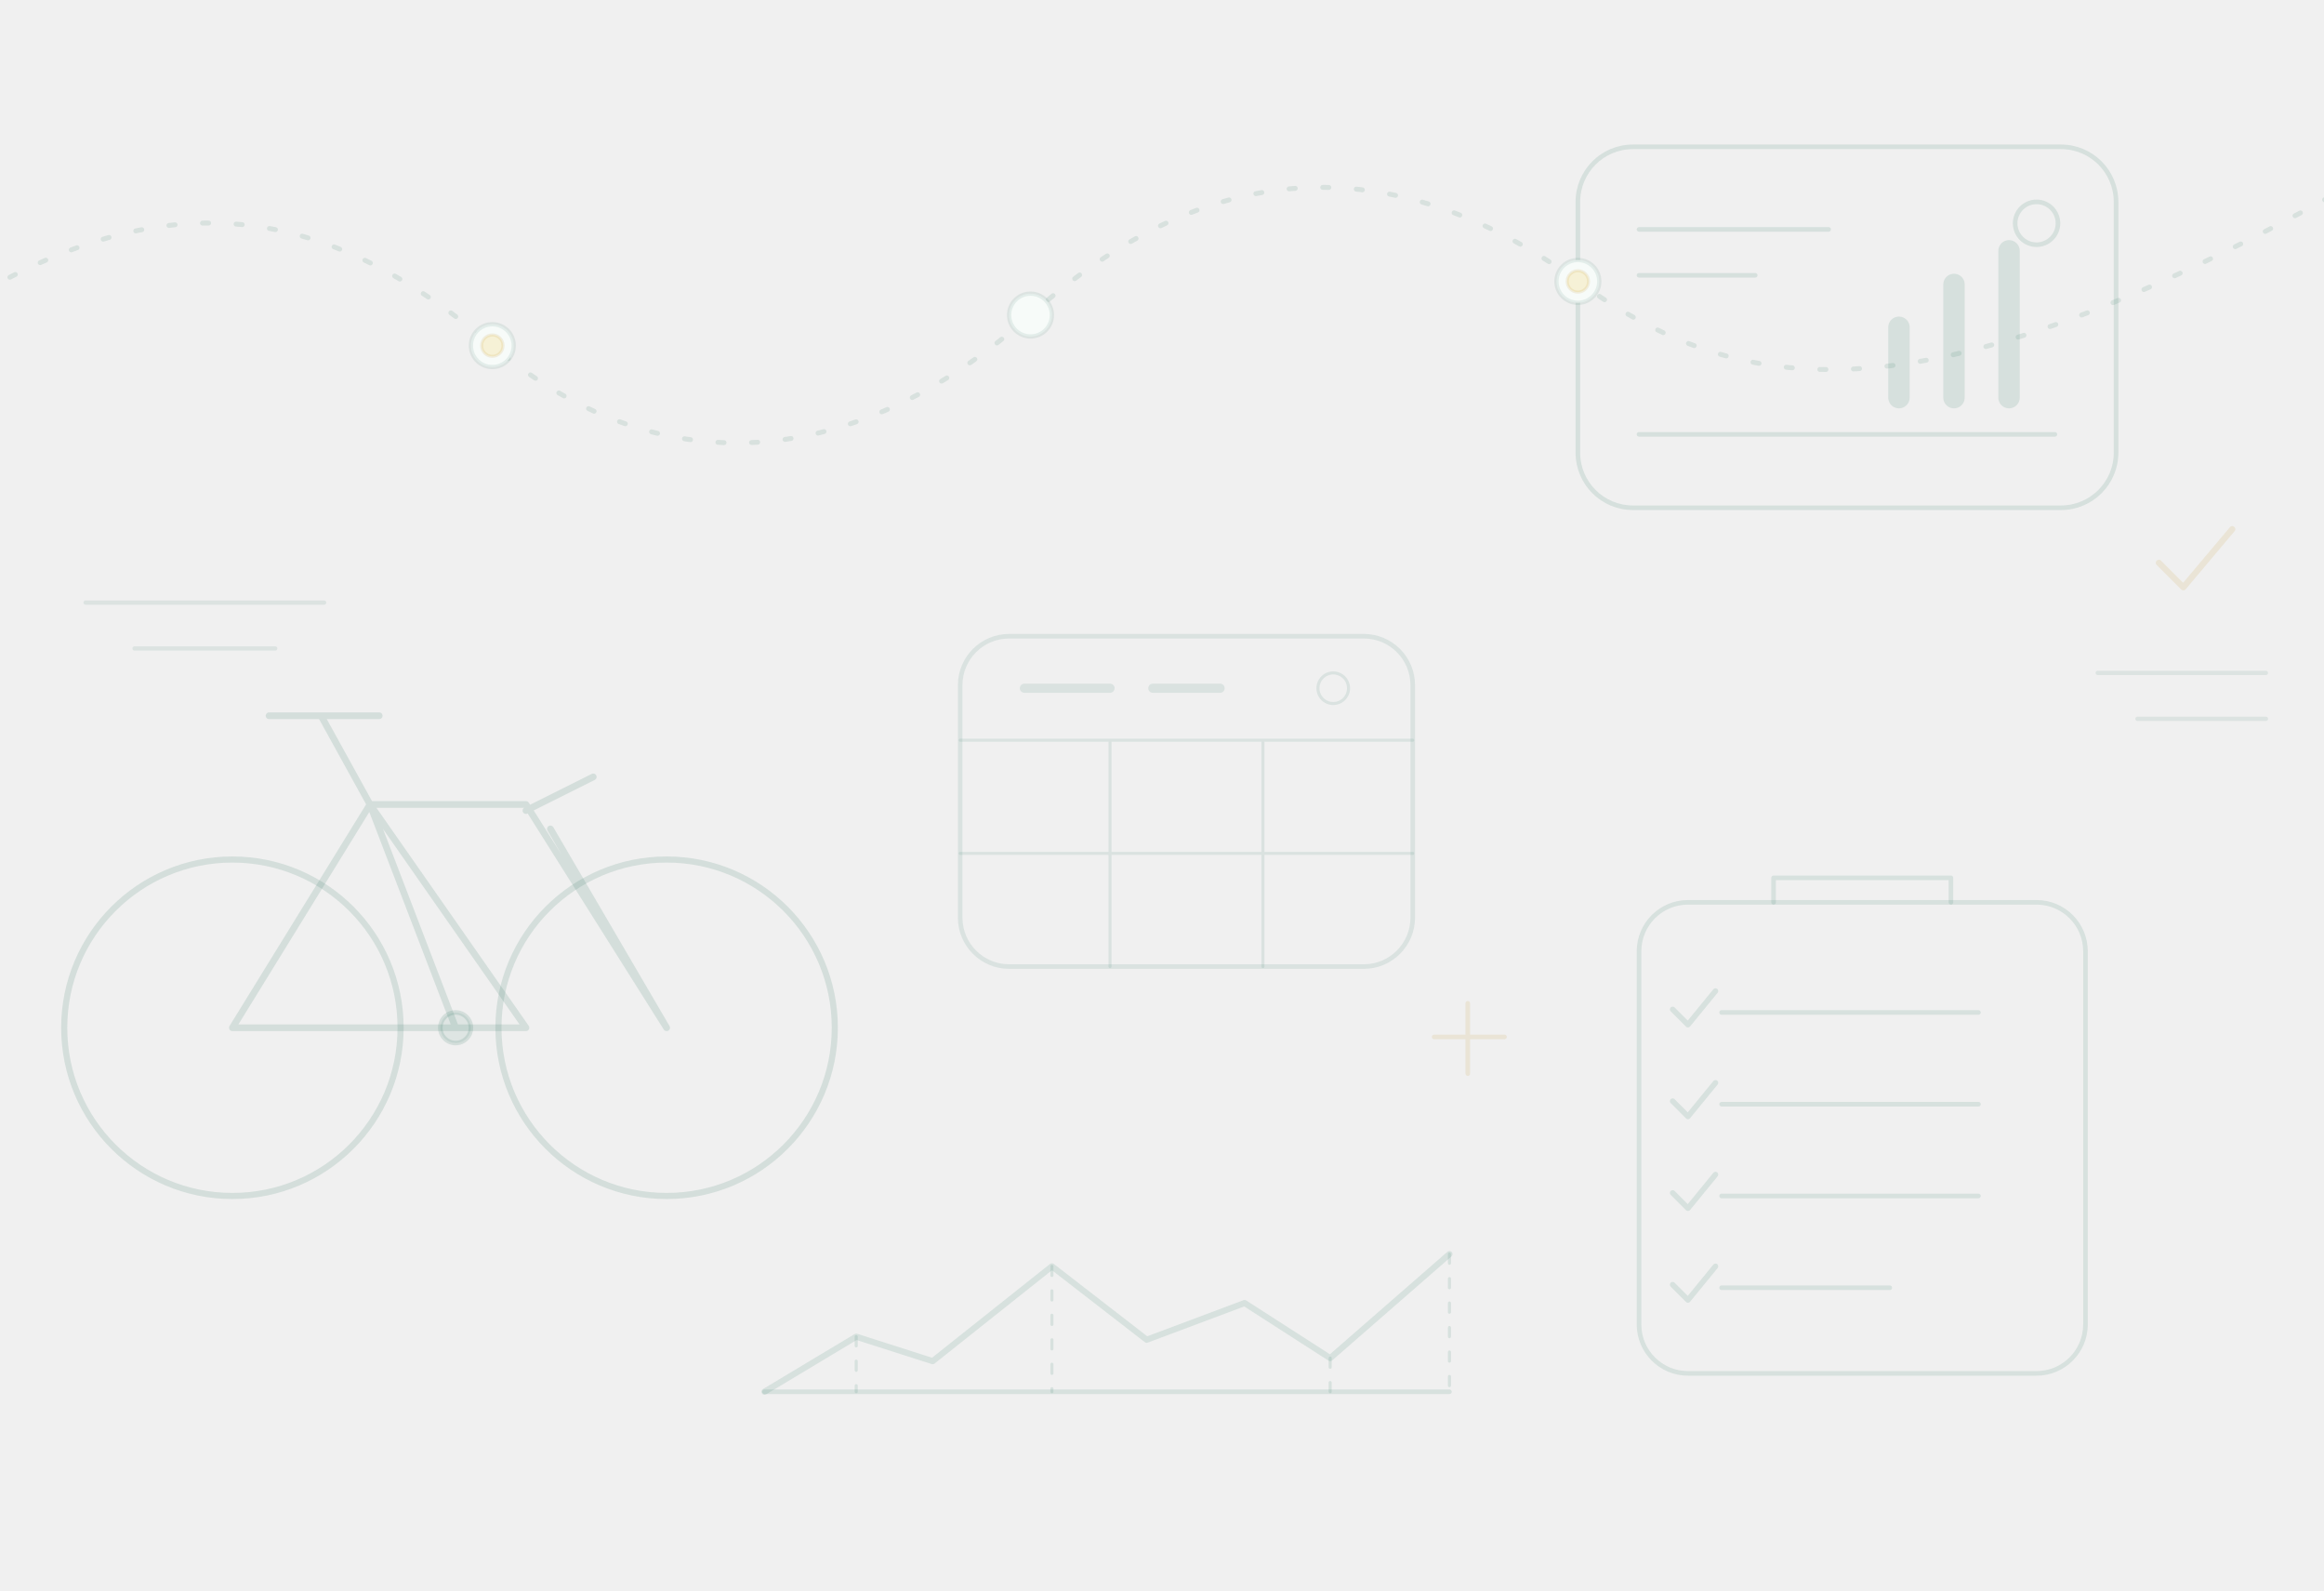
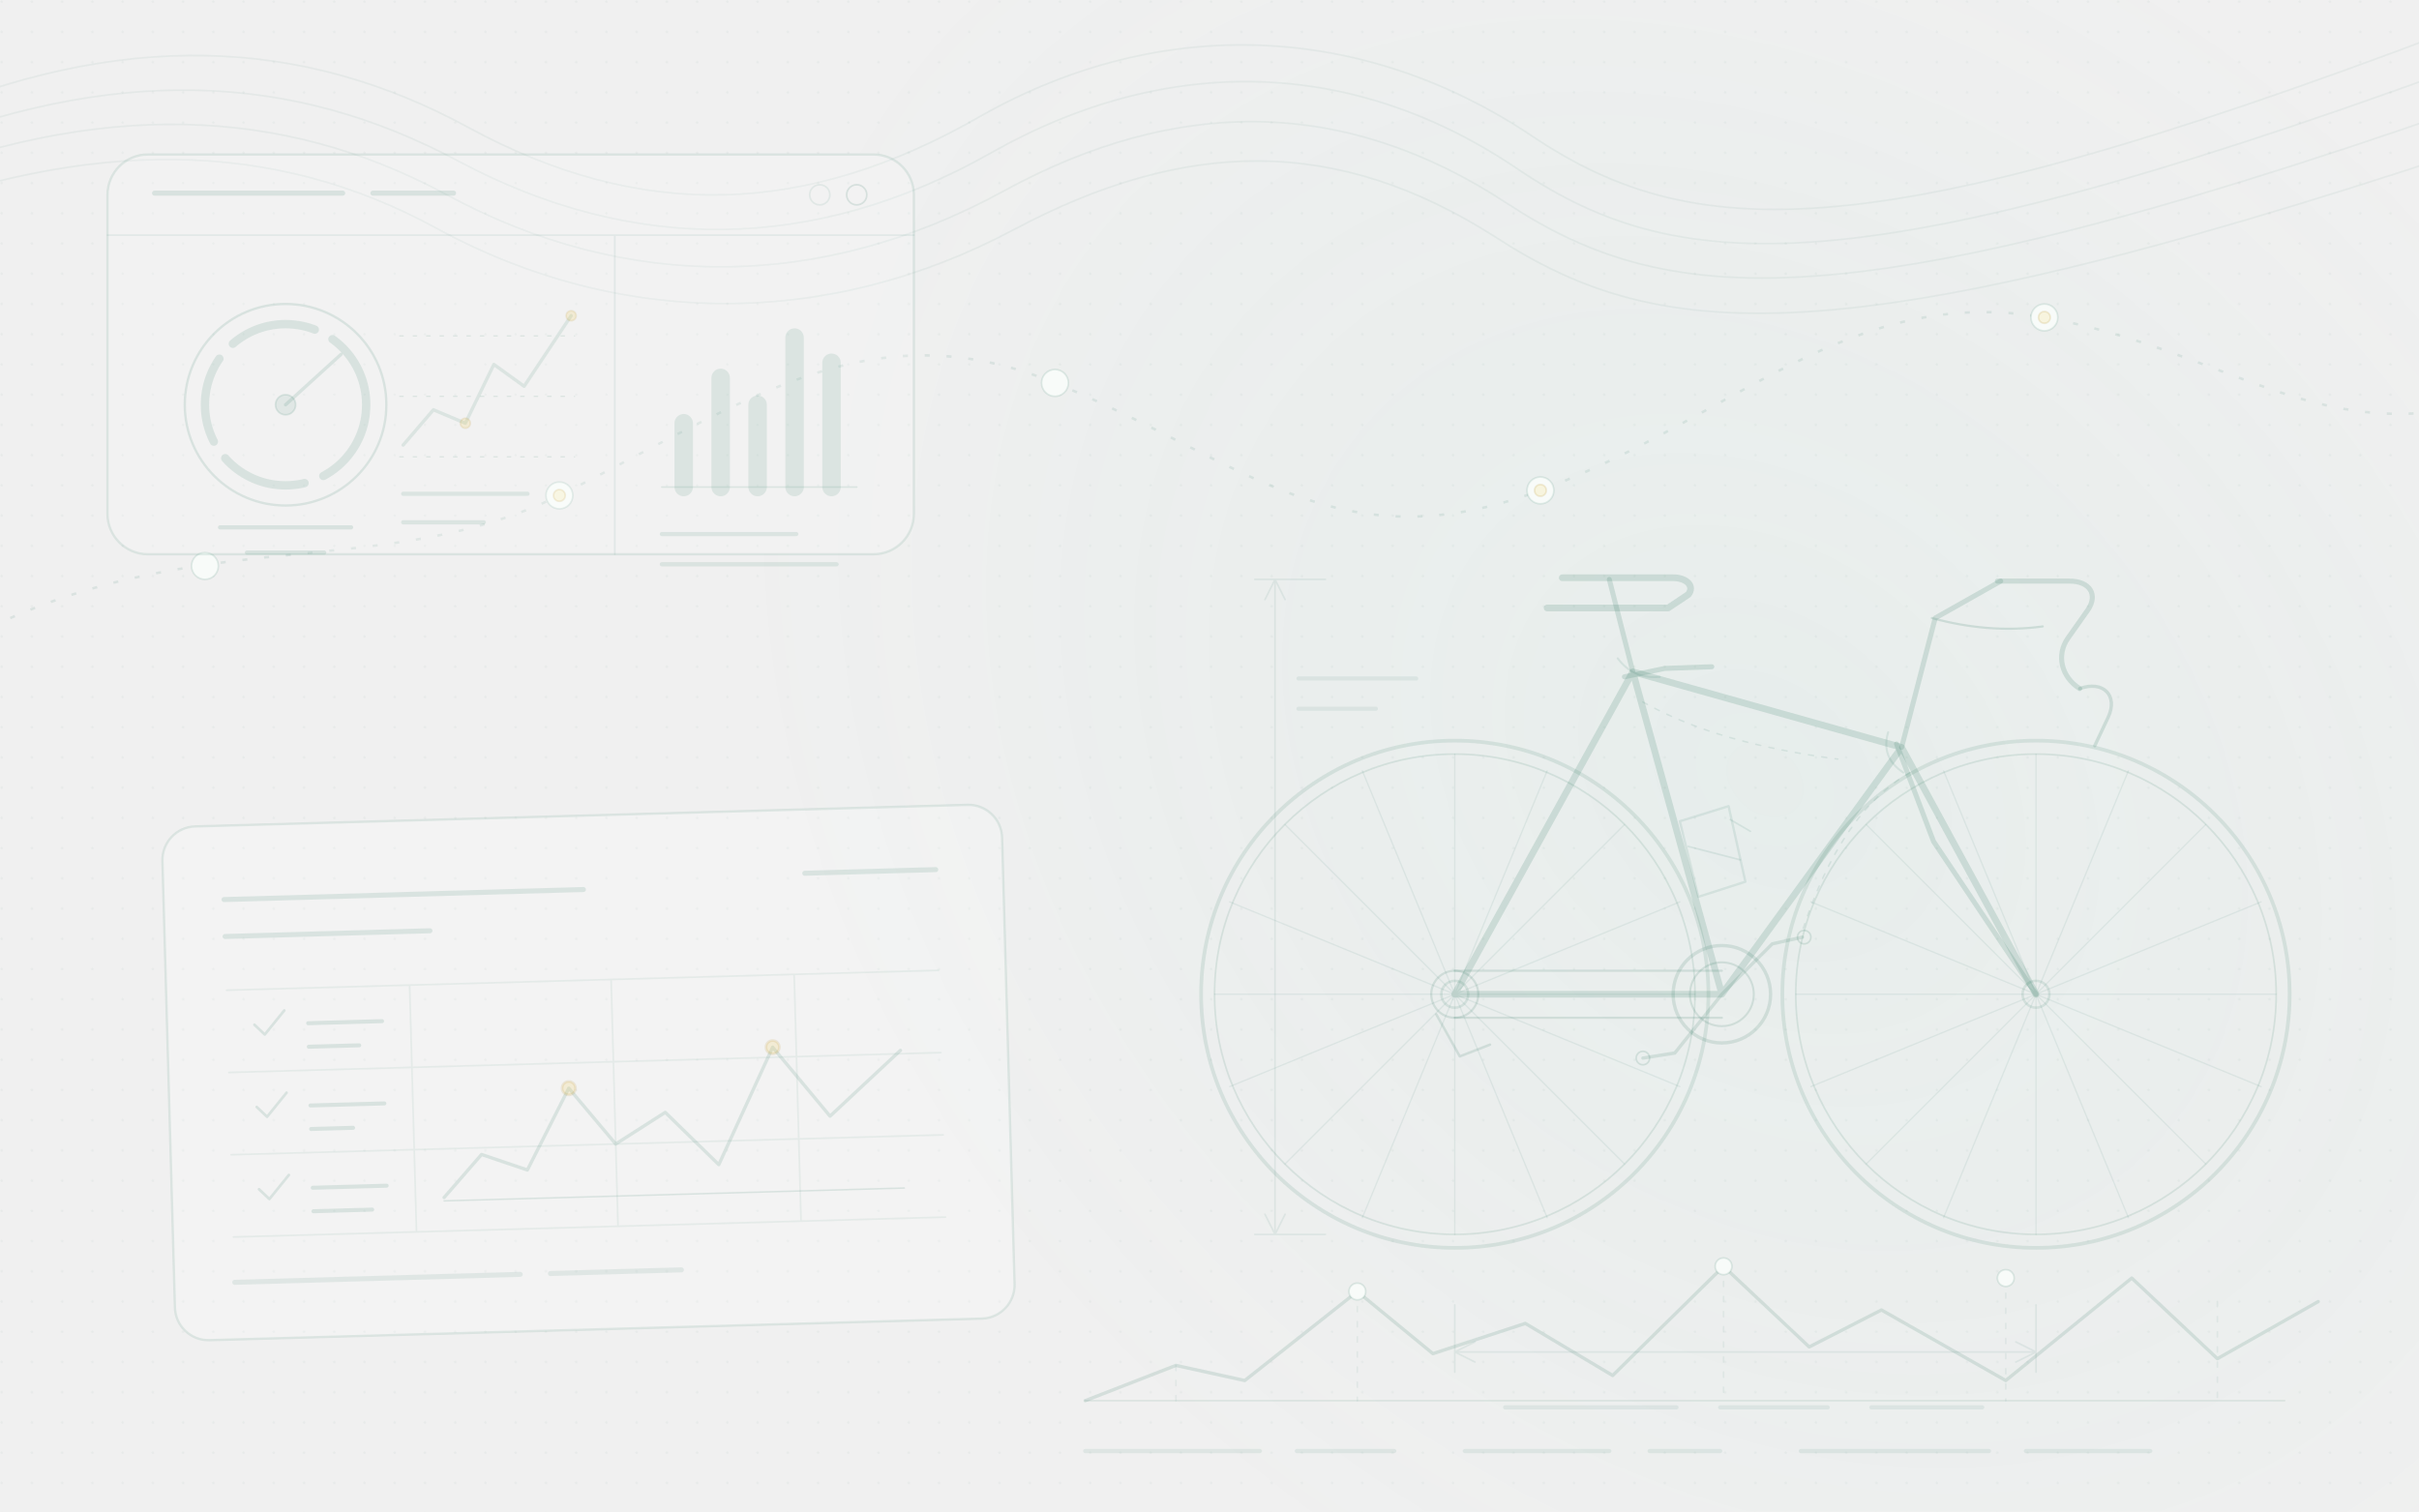
- <svg xmlns="http://www.w3.org/2000/svg" width="760" height="520" viewBox="0 0 760 520" fill="none">
-   <g stroke="#176951" stroke-linecap="round" stroke-linejoin="round">
-     <path d="M-34 114C48 54 104 65 161 113C219 162 283 151 337 103C394 52 454 47 516 92C574 134 637 139 794 46" stroke-width="1.6" stroke-opacity=".11" stroke-dasharray="2 9" />
-     <g stroke-opacity=".13">
-       <circle cx="76" cy="336" r="55" stroke-width="2" />
-       <circle cx="218" cy="336" r="55" stroke-width="2" />
-       <path d="m76 336 45-73 51 73H76Zm45-73 28 73m-28-73h51l46 73m-97-73-16-29m-17 0h36m48 31 22-11m-14 17 38 65" stroke-width="2.2" />
-       <circle cx="149" cy="336" r="5" fill="#176951" fill-opacity=".08" stroke-width="1.5" />
+ <svg xmlns="http://www.w3.org/2000/svg" width="1440" height="900" viewBox="0 0 1440 900" fill="none">
+   <defs>
+     <radialGradient id="paperGlow" cx="0" cy="0" r="1" gradientUnits="userSpaceOnUse" gradientTransform="translate(1052 466) rotate(132) scale(525 690)">
+       <stop stop-color="#42B99A" stop-opacity=".055" />
+       <stop offset="1" stop-color="#42B99A" stop-opacity="0" />
+     </radialGradient>
+     <pattern id="microDots" width="18" height="18" patternUnits="userSpaceOnUse">
+       <circle cx="1" cy="1" r=".7" fill="#176951" fill-opacity=".045" />
+     </pattern>
+   </defs>
+   <rect width="1440" height="900" fill="url(#paperGlow)" />
+   <rect width="1440" height="900" fill="url(#microDots)" />
+   <g stroke="#176951" stroke-width="1" stroke-opacity=".055">
+     <path d="M-55 72C72 17 180 22 279 76C382 132 480 129 584 69C692 8 812 14 912 81C1012 148 1122 149 1494 5" />
+     <path d="M-62 91C68 38 174 43 273 96C376 151 484 151 590 91C696 31 807 35 904 101C1002 167 1113 171 1497 28" />
+     <path d="M-70 111C59 59 168 63 266 116C373 174 489 173 597 114C701 57 801 58 897 121C996 186 1106 193 1502 52" />
+     <path d="M-77 132C55 81 163 83 260 136C370 196 494 195 603 137C706 82 796 81 890 141C990 206 1099 215 1506 77" />
+   </g>
+   <path d="M-40 392C102 306 222 350 333 295C445 239 518 183 628 228C742 275 796 337 917 292C1032 249 1101 169 1217 189C1329 209 1386 272 1491 235" stroke="#176951" stroke-width="1.5" stroke-opacity=".1" stroke-dasharray="3 10" />
+   <g fill="#F8FBF9" stroke="#176951" stroke-opacity=".115">
+     <circle cx="122" cy="337" r="8" />
+     <circle cx="333" cy="295" r="8" />
+     <circle cx="628" cy="228" r="8" />
+     <circle cx="917" cy="292" r="8" />
+     <circle cx="1217" cy="189" r="8" />
+   </g>
+   <g fill="#F2C94C" fill-opacity=".16" stroke="#A87900" stroke-opacity=".14">
+     <circle cx="333" cy="295" r="3.5" />
+     <circle cx="917" cy="292" r="3.5" />
+     <circle cx="1217" cy="189" r="3.5" />
+   </g>
+   <g transform="translate(64 92)" stroke="#176951" stroke-linecap="round" stroke-linejoin="round">
+     <rect width="480" height="238" rx="24" fill="#FFFFFF" fill-opacity=".16" stroke-opacity=".105" stroke-width="1.4" />
+     <path d="M0 48h480M302 48v190" stroke-opacity=".075" />
+     <path d="M28 23h112m18 0h48" stroke-opacity=".12" stroke-width="3" />
+     <circle cx="446" cy="24" r="6" stroke-opacity=".13" />
+     <circle cx="424" cy="24" r="6" stroke-opacity=".08" />
+     <g transform="translate(34 77)" stroke-opacity=".115">
+       <circle cx="72" cy="72" r="60" stroke-width="1.4" />
+       <circle cx="72" cy="72" r="48" stroke-width="5" stroke-dasharray="52 12" />
+       <path d="M72 72 105 42" stroke-width="2" />
+       <circle cx="72" cy="72" r="6" fill="#176951" fill-opacity=".08" />
+       <path d="M33 145h78m-62 15h46" stroke-width="2.5" />
    </g>
-     <g transform="translate(516 48)" stroke-opacity=".12">
-       <rect width="176" height="118" rx="18" stroke-width="1.5" />
-       <path d="M20 27h62M20 42h38M20 94h136" stroke-width="1.5" />
-       <path d="M105 82V59m18 23V45m18 37V34" stroke-width="7" />
-       <circle cx="150" cy="25" r="7" stroke-width="1.5" />
+     <g transform="translate(174 76)" stroke-opacity=".105">
+       <path d="M0 104h104M0 68h104M0 32h104" stroke-width=".8" stroke-dasharray="2 6" />
+       <path d="m2 97 18-21 19 8 17-35 18 13 28-42" stroke-width="2" />
+       <path d="M2 126h74m-74 17h48" stroke-width="2.5" />
+       <circle cx="39" cy="84" r="3" fill="#F2C94C" fill-opacity=".18" stroke="#A87900" />
+       <circle cx="102" cy="20" r="3" fill="#F2C94C" fill-opacity=".18" stroke="#A87900" />
    </g>
-     <g transform="translate(522 287)" stroke-opacity=".115">
-       <rect x="14" y="8" width="146" height="154" rx="16" stroke-width="1.5" />
-       <path d="M58 8V0h58v8M41 44h84M41 74h84M41 104h84M41 134h55" stroke-width="1.5" />
-       <path d="m25 43 5 5 9-11m-14 36 5 5 9-11m-14 36 5 5 9-11m-14 36 5 5 9-11" stroke-width="1.8" />
-     </g>
-     <g transform="translate(250 402)" stroke-opacity=".115">
-       <path d="M0 53h224" stroke-width="1.5" />
-       <path d="m0 53 30-18 25 8 39-31 31 24 32-12 28 18 39-34" stroke-width="2" />
-       <path d="M30 35v18m64-41v41m91-11v11m39-45v45" stroke-width="1" stroke-dasharray="3 5" />
-     </g>
-     <g transform="translate(314 208)" stroke-opacity=".1">
-       <rect width="148" height="108" rx="16" stroke-width="1.5" />
-       <path d="M0 34h148M49 34v74M99 34v74M0 71h148" stroke-width="1" />
-       <path d="M21 17h28m14 0h22" stroke-width="3" />
-       <circle cx="122" cy="17" r="5" />
-     </g>
-     <g stroke-opacity=".09" stroke-width="1.4">
-       <circle cx="161" cy="113" r="7" fill="#F7FBF9" />
-       <circle cx="337" cy="103" r="7" fill="#F7FBF9" />
-       <circle cx="516" cy="92" r="7" fill="#F7FBF9" />
-       <path d="M28 197h78m-62 15h46M686 220h55m-42 15h42" />
+     <g transform="translate(330 78)" stroke-opacity=".105">
+       <path d="M0 120h116" />
+       <path d="M13 120V82m22 38V55m22 65V71m22 49V31m22 89V46" stroke-width="11" />
+       <path d="M0 148h80m-80 18h104" stroke-width="2.5" />
    </g>
  </g>
-   <g stroke="#B88B12" stroke-linecap="round" stroke-linejoin="round" stroke-opacity=".12">
-     <circle cx="161" cy="113" r="3.5" fill="#F2C94C" fill-opacity=".2" />
-     <circle cx="516" cy="92" r="3.5" fill="#F2C94C" fill-opacity=".2" />
-     <path d="m706 184 8 8 16-19" stroke-width="2" />
-     <path d="M469 339h23m-12-11v23" stroke-width="1.5" />
+   <g transform="translate(82 472) rotate(-1.6 254 155)" stroke="#176951" stroke-linecap="round" stroke-linejoin="round">
+     <rect x="18" y="14" width="500" height="306" rx="20" fill="#FFFFFF" fill-opacity=".18" stroke-opacity=".105" stroke-width="1.4" />
+     <path d="M54 58h214m-214 22h122M400 52h78" stroke-opacity=".115" stroke-width="3" />
+     <path d="M54 112h424M54 161h424M54 210h424M54 259h424M163 112v147M283 112v147M392 112v147" stroke-opacity=".07" />
+     <g stroke-opacity=".12" stroke-width="1.6">
+       <path d="m70 133 6 6 12-14m-18 57 6 6 12-14m-18 57 6 6 12-14" />
+       <path d="M102 133h44m-44 14h30M102 182h44m-44 14h25M102 231h44m-44 14h35" stroke-width="2.4" />
+       <path d="m180 239 23-25 27 10 26-48 27 34 30-18 31 32 34-69 33 42 43-38" stroke-width="2" />
+       <path d="M180 241h274" stroke-width=".9" />
+       <circle cx="256" cy="176" r="4" fill="#F2C94C" fill-opacity=".18" stroke="#A87900" />
+       <circle cx="378" cy="155" r="4" fill="#F2C94C" fill-opacity=".18" stroke="#A87900" />
+     </g>
+     <path d="M54 286h170m18 0h78" stroke-opacity=".09" stroke-width="3" />
+   </g>
+   <g stroke="#176951" stroke-linecap="round" stroke-linejoin="round">
+     <g stroke-opacity=".11">
+       <circle cx="866" cy="592" r="151" stroke-width="2.2" />
+       <circle cx="866" cy="592" r="143" stroke-width="1" />
+       <circle cx="1212" cy="592" r="151" stroke-width="2.2" />
+       <circle cx="1212" cy="592" r="143" stroke-width="1" />
+       <circle cx="866" cy="592" r="8" stroke-width="1.5" />
+       <circle cx="1212" cy="592" r="8" stroke-width="1.5" />
+     </g>
+     <g stroke-opacity=".075" stroke-width=".8">
+       <path d="M866 449v286M723 592h286M765 491l202 202M765 693l202-202M811 459l110 266M732 537l268 110M732 647l268-110M811 725l110-266" />
+       <path d="M1212 449v286M1069 592h286M1111 491l202 202M1111 693l202-202M1157 459l110 266M1078 537l268 110M1078 647l268-110M1157 725l110-266" />
+     </g>
+     <g stroke-opacity=".145">
+       <path d="M866 592 1025 592 972 400 866 592Zm106-192 160 45-107 147 107-147 80 147" stroke-width="4" />
+       <path d="m1129 443 22 58 61 91" stroke-width="3" />
+       <path d="m967 403 24-5 28-1M972 400l-14-55" stroke-width="3" />
+       <path d="M930 344h66c8 0 13 5 9 10l-12 8h-72" stroke-width="4" />
+       <path d="m1132 445 20-77 39-22" stroke-width="3" />
+       <path d="M1189 346h43c12 0 17 8 11 17l-12 17c-7 10-4 23 7 30" stroke-width="3" />
+       <path d="M1238 410c14-5 23 4 17 17l-8 17" stroke-width="2" />
+       <path d="M1150 368c22 6 44 8 66 5" stroke-width="1.3" />
+     </g>
+     <g stroke-opacity=".13">
+       <circle cx="1025" cy="592" r="29" stroke-width="2" />
+       <circle cx="1025" cy="592" r="19" stroke-width="1.2" />
+       <circle cx="866" cy="592" r="14" stroke-width="1.3" />
+       <path d="M866 578h159M866 606h159" stroke-width="1.3" />
+       <path d="m1025 592 30-30m-30 30-28 35m58-65 18-4m-76 69-19 3" stroke-width="2" />
+       <circle cx="1074" cy="558" r="4" />
+       <circle cx="978" cy="630" r="4" />
+       <path d="m855 604 14 25 18-7" stroke-width="1.5" />
+     </g>
+     <g stroke-opacity=".1">
+       <path d="m1000 489 29-9 10 45-28 9-11-45Z" stroke-width="1.4" />
+       <path d="m1030 488 12 7m-37 9 31 8" stroke-width="1" />
+       <path d="M978 418c32 18 71 28 116 34M1137 460c-28 16-49 48-64 94" stroke-width=".9" stroke-dasharray="3 5" />
+       <path d="M1124 436c-3 10 0 18 9 24M963 392c6 8 14 12 25 11" stroke-width="1.2" />
+     </g>
+     <g stroke-opacity=".075" stroke-width="1">
+       <path d="M866 777v40m346-40v40M866 805h346m-346 0 12-6m-12 6 12 6m334-6-12-6m12 6-12 6" />
+       <path d="M789 345h-42m42 390h-42M759 345v390m0-390-6 12m6-12 6 12m-6 378-6-12m6 12 6-12" />
+       <path d="M896 838h102m26 0h64m26 0h66" stroke-width="2.5" />
+       <path d="M773 404h70m-70 18h46" stroke-width="2.5" />
+     </g>
+   </g>
+   <g transform="translate(646 742)" stroke="#176951" stroke-linecap="round" stroke-linejoin="round">
+     <path d="M0 92h714" stroke-opacity=".095" />
+     <path d="m0 92 54-21 41 9 67-53 45 37 55-18 52 31 66-65 51 48 43-22 74 42 75-61 51 48 60-34" stroke-opacity=".13" stroke-width="2" />
+     <path d="M54 71v21m108-65v65m218-80v80m168-73v73m126-59v59" stroke-opacity=".065" stroke-dasharray="3 6" />
+     <g fill="#F8FBF9" stroke-opacity=".12">
+       <circle cx="162" cy="27" r="5" />
+       <circle cx="380" cy="12" r="5" />
+       <circle cx="548" cy="19" r="5" />
+     </g>
+     <g stroke-opacity=".08" stroke-width="2.5">
+       <path d="M0 122h104m22 0h58M226 122h86m24 0h42M426 122h112m22 0h74" />
+     </g>
  </g>
</svg>
